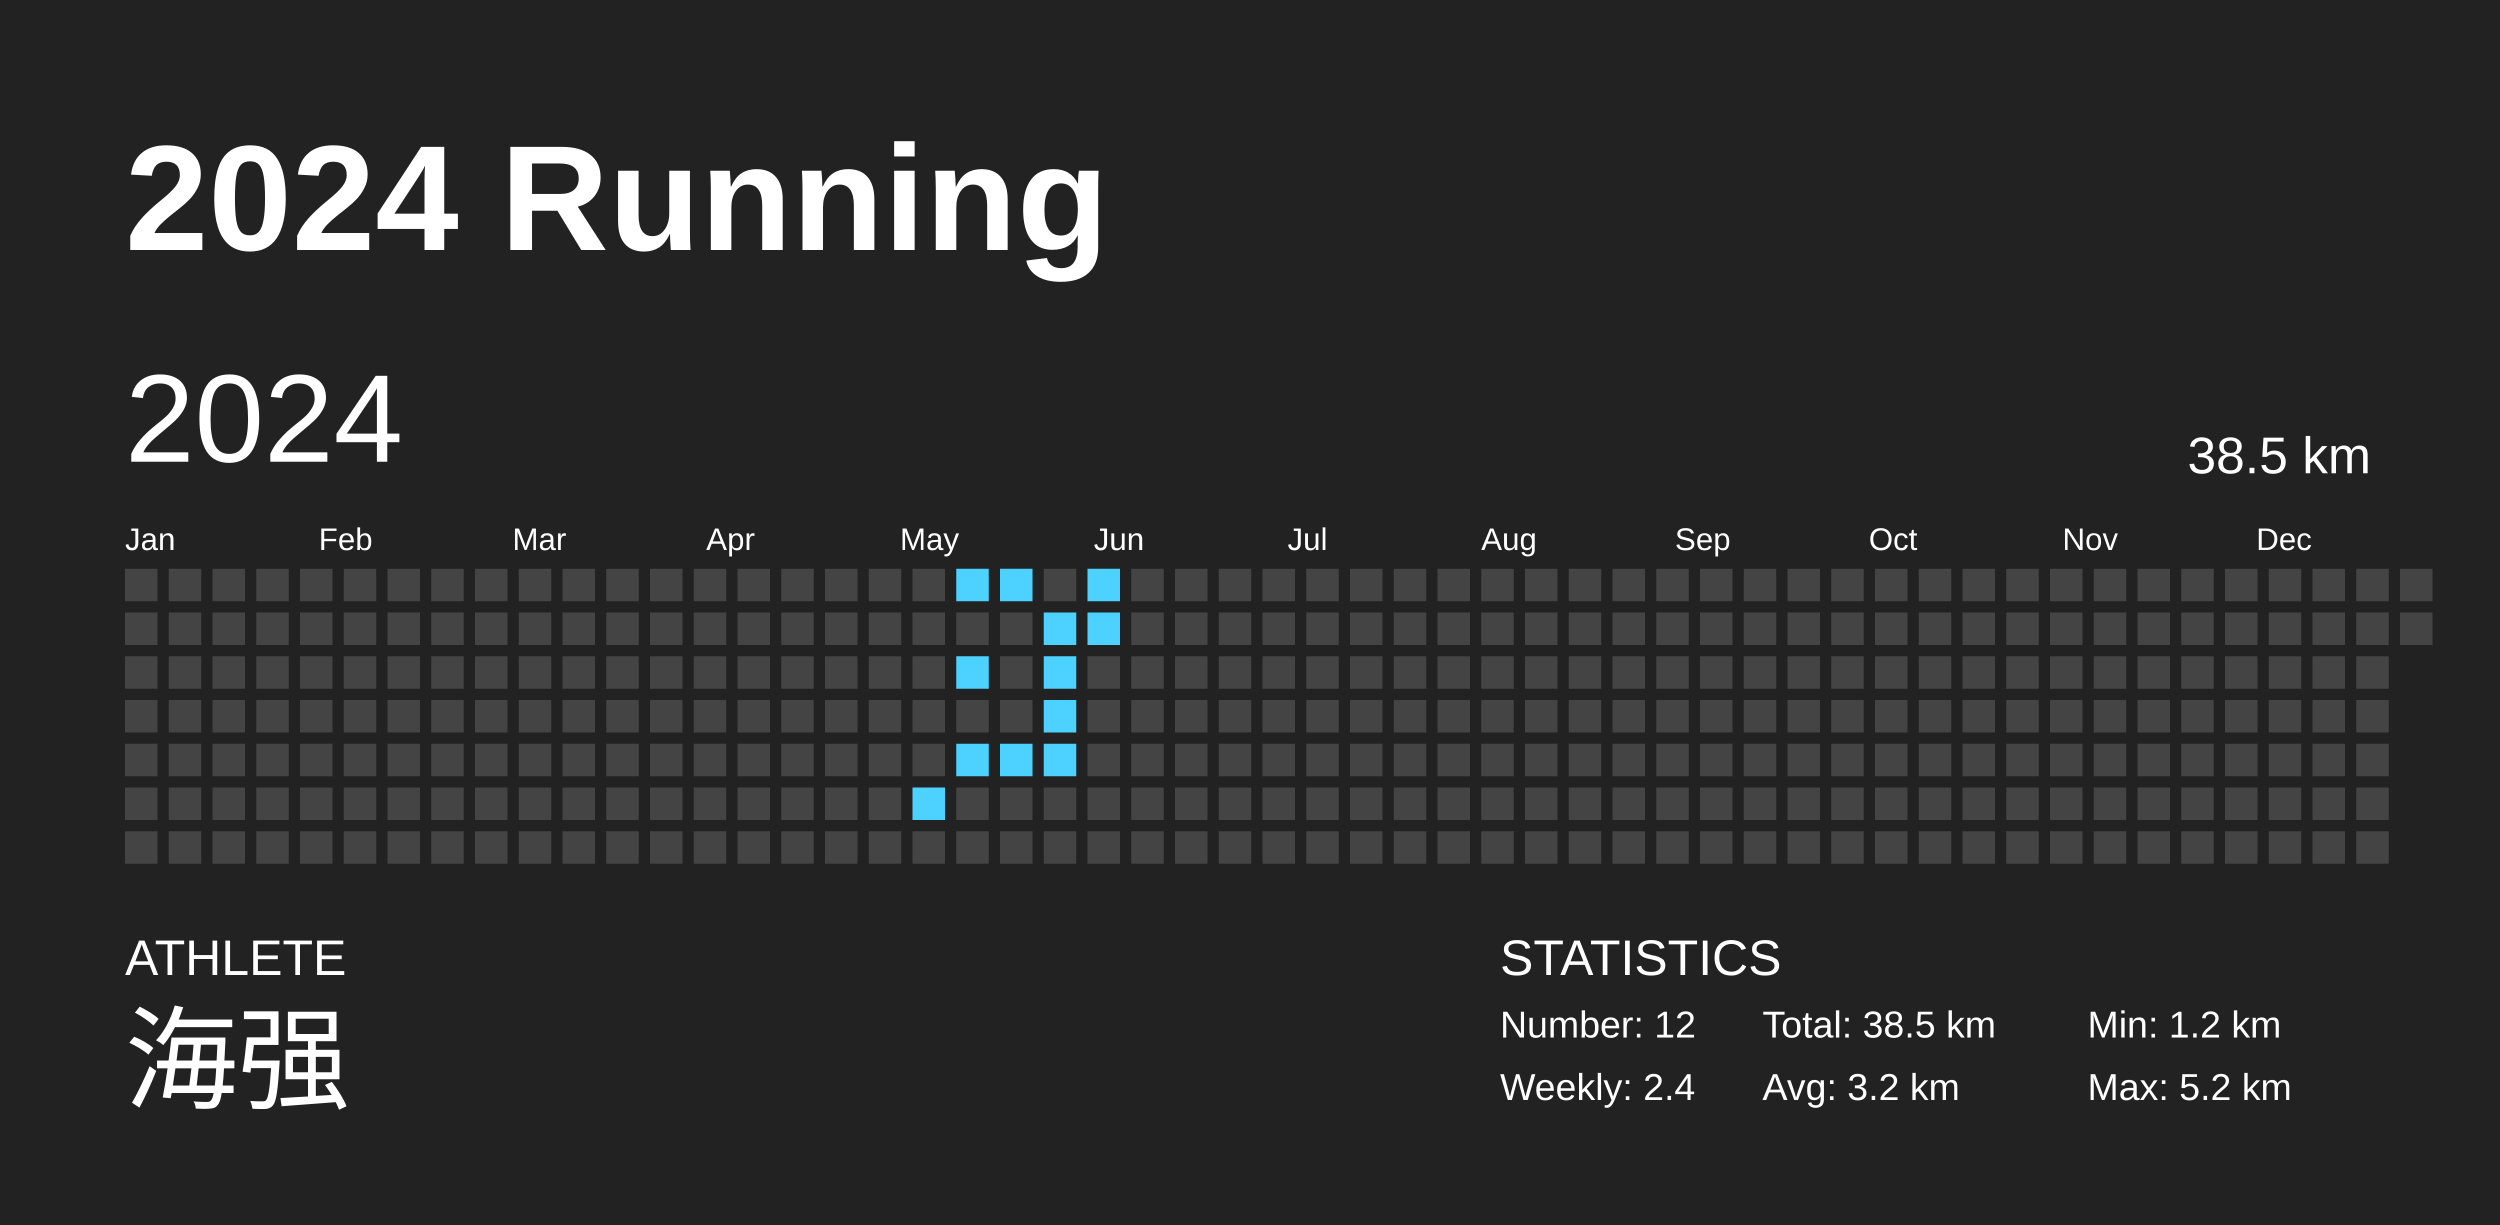
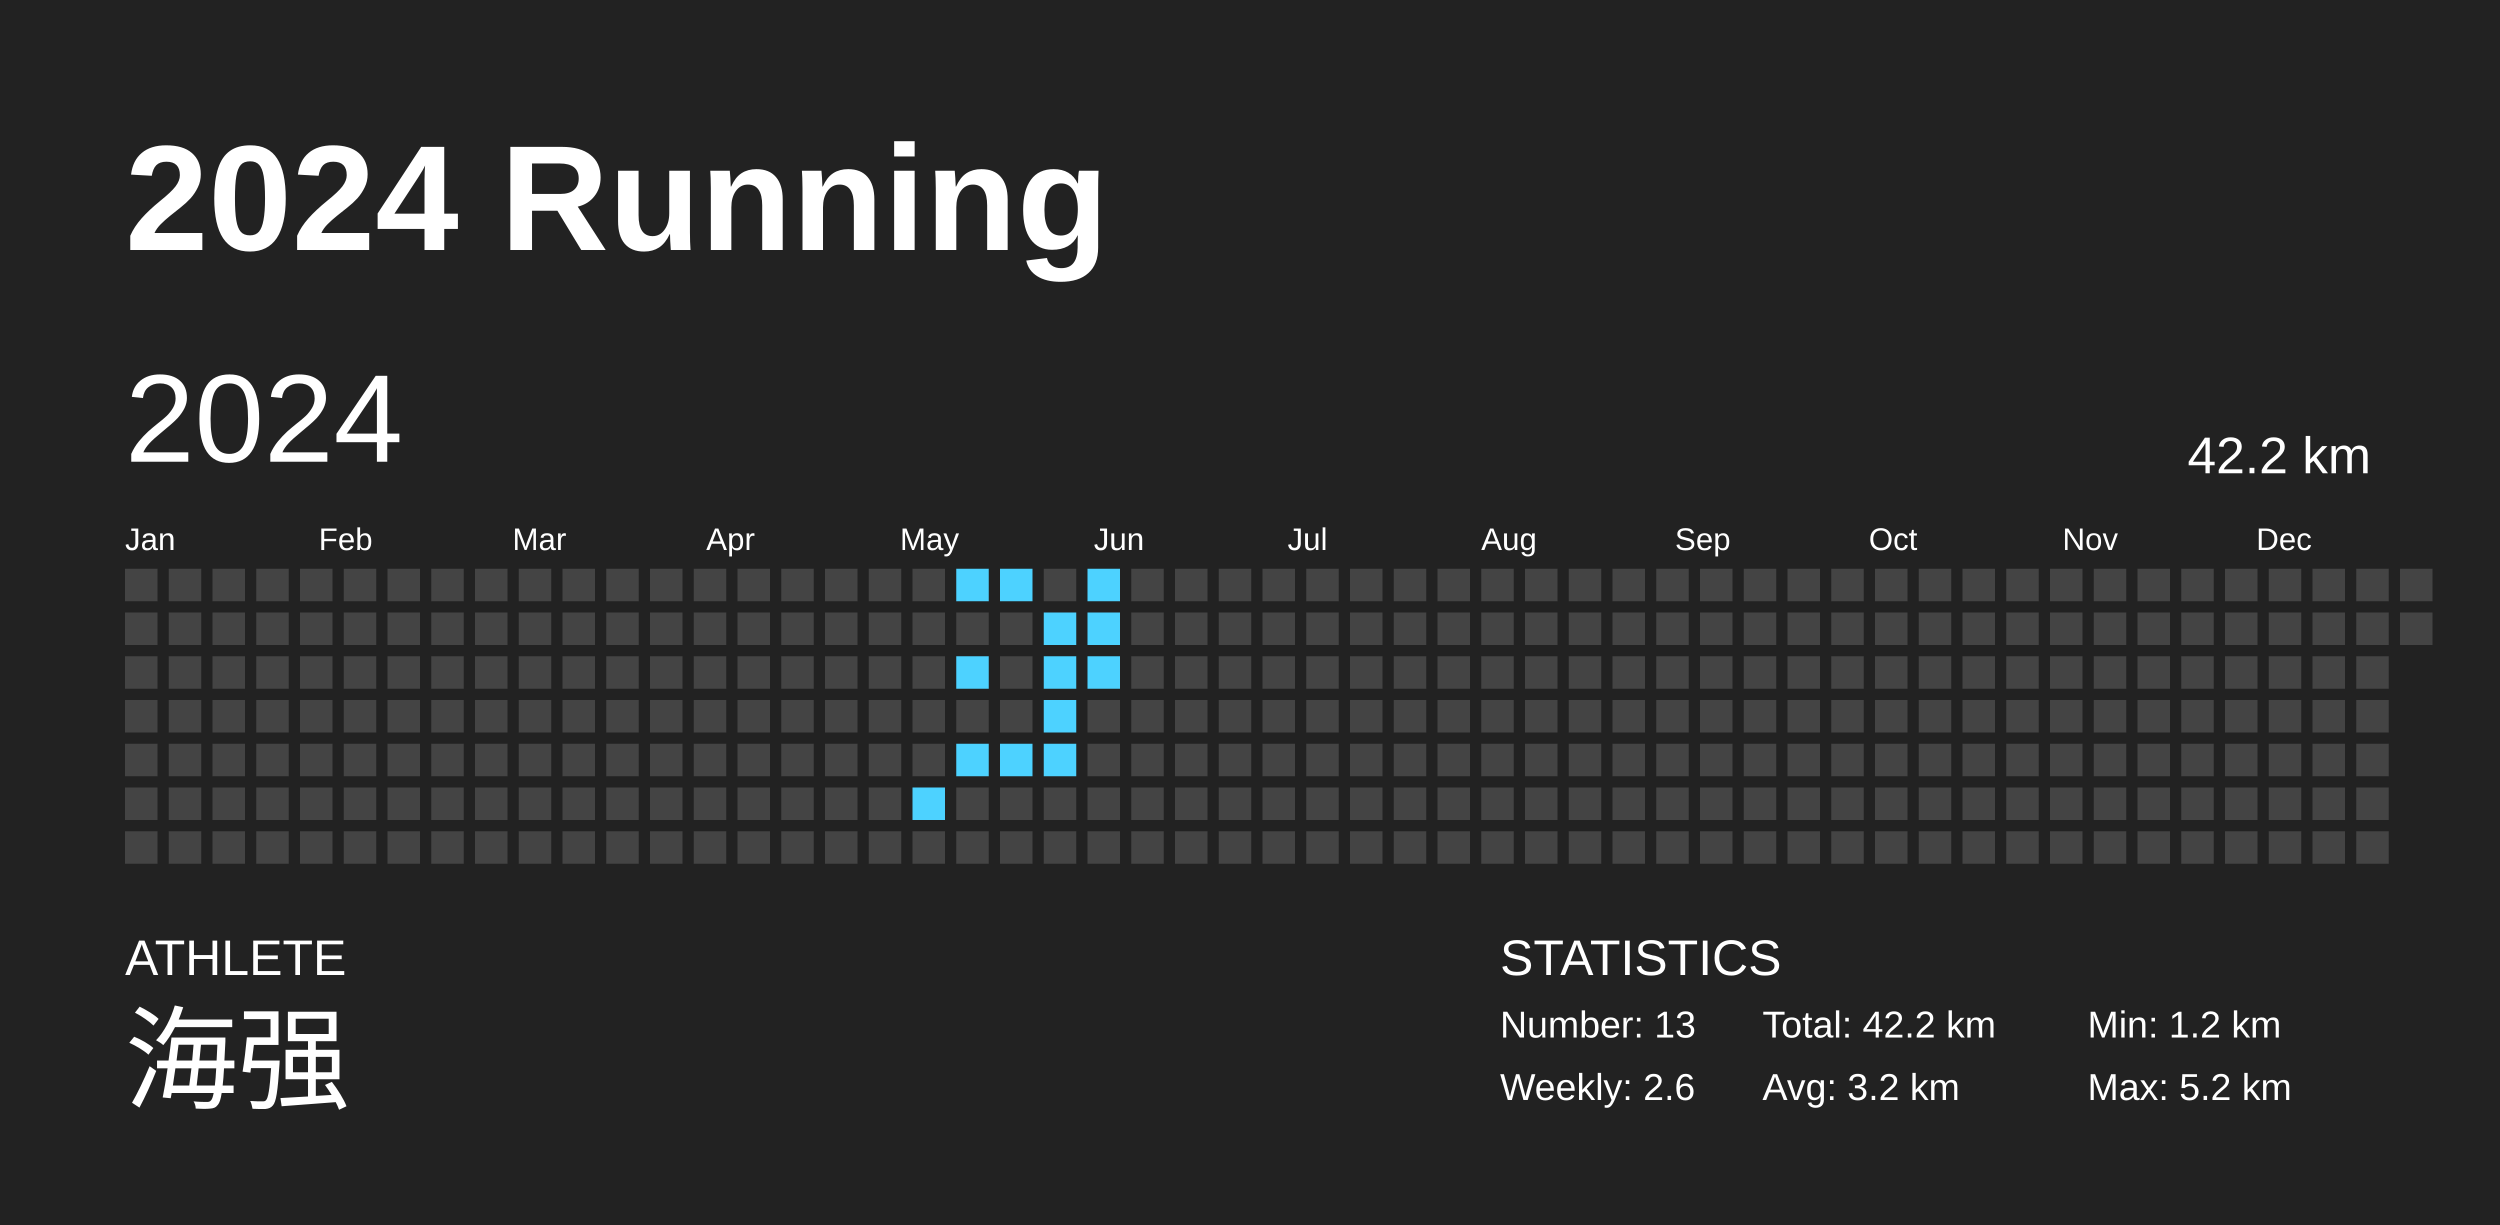
<svg xmlns="http://www.w3.org/2000/svg" baseProfile="full" height="98mm" version="1.1" viewBox="0,0,200,98" width="200mm">
  <defs />
  <rect fill="#222222" height="98" width="200" x="0" y="0" />
  <text fill="#FFFFFF" style="font-size:12px; font-family:Arial; font-weight:bold;" x="10" y="20">2024 Running</text>
  <text fill="#FFFFFF" style="font-size:4px; font-family:Arial" x="10" y="78">ATHLETE</text>
  <text fill="#FFFFFF" style="font-size:9px; font-family:Arial" x="10" y="88">海强</text>
  <text fill="#FFFFFF" style="font-size:4px; font-family:Arial" x="120" y="78">STATISTICS</text>
-   <text fill="#FFFFFF" style="font-size:3px; font-family:Arial" x="120" y="83">Number: 12</text>
-   <text fill="#FFFFFF" style="font-size:3px; font-family:Arial" x="120" y="88">Weekly: 2.4</text>
-   <text fill="#FFFFFF" style="font-size:3px; font-family:Arial" x="141" y="83">Total: 38.5 km</text>
+   <text fill="#FFFFFF" style="font-size:3px; font-family:Arial" x="120" y="83">Number: 13</text>
+   <text fill="#FFFFFF" style="font-size:3px; font-family:Arial" x="120" y="88">Weekly: 2.6</text>
+   <text fill="#FFFFFF" style="font-size:3px; font-family:Arial" x="141" y="83">Total: 42.2 km</text>
  <text fill="#FFFFFF" style="font-size:3px; font-family:Arial" x="141" y="88">Avg: 3.2 km</text>
  <text fill="#FFFFFF" style="font-size:3px; font-family:Arial" x="167" y="83">Min: 1.2 km</text>
  <text fill="#FFFFFF" style="font-size:3px; font-family:Arial" x="167" y="88">Max: 5.2 km</text>
  <text dominant-baseline="hanging" fill="#FFFFFF" style="font-size:10.0px; font-family:Arial;" x="10" y="30">2024</text>
-   <text dominant-baseline="hanging" fill="#FFFFFF" style="font-size:4.125px; font-family:Arial;" x="175" y="35">38.5 km</text>
+   <text dominant-baseline="hanging" fill="#FFFFFF" style="font-size:4.125px; font-family:Arial;" x="175" y="35">42.2 km</text>
  <text fill="#FFFFFF" style="font-size:2.5px; font-family:Arial" x="10.0" y="44">Jan</text>
  <text fill="#FFFFFF" style="font-size:2.5px; font-family:Arial" x="25.5" y="44">Feb</text>
  <text fill="#FFFFFF" style="font-size:2.5px; font-family:Arial" x="41.0" y="44">Mar</text>
  <text fill="#FFFFFF" style="font-size:2.5px; font-family:Arial" x="56.5" y="44">Apr</text>
  <text fill="#FFFFFF" style="font-size:2.5px; font-family:Arial" x="72.0" y="44">May</text>
  <text fill="#FFFFFF" style="font-size:2.5px; font-family:Arial" x="87.5" y="44">Jun</text>
  <text fill="#FFFFFF" style="font-size:2.5px; font-family:Arial" x="103.0" y="44">Jul</text>
  <text fill="#FFFFFF" style="font-size:2.5px; font-family:Arial" x="118.5" y="44">Aug</text>
  <text fill="#FFFFFF" style="font-size:2.5px; font-family:Arial" x="134.0" y="44">Sep</text>
  <text fill="#FFFFFF" style="font-size:2.5px; font-family:Arial" x="149.5" y="44">Oct</text>
  <text fill="#FFFFFF" style="font-size:2.5px; font-family:Arial" x="165.0" y="44">Nov</text>
  <text fill="#FFFFFF" style="font-size:2.5px; font-family:Arial" x="180.5" y="44">Dec</text>
  <rect fill="#444444" height="2.6" width="2.6" x="10.0" y="45.5" />
  <rect fill="#444444" height="2.6" width="2.6" x="10.0" y="49.0" />
  <rect fill="#444444" height="2.6" width="2.6" x="10.0" y="52.5" />
  <rect fill="#444444" height="2.6" width="2.6" x="10.0" y="56.0" />
  <rect fill="#444444" height="2.6" width="2.6" x="10.0" y="59.5" />
  <rect fill="#444444" height="2.6" width="2.6" x="10.0" y="63.0" />
  <rect fill="#444444" height="2.6" width="2.6" x="10.0" y="66.5" />
  <rect fill="#444444" height="2.6" width="2.6" x="13.5" y="45.5" />
  <rect fill="#444444" height="2.6" width="2.6" x="13.5" y="49.0" />
  <rect fill="#444444" height="2.6" width="2.6" x="13.5" y="52.5" />
  <rect fill="#444444" height="2.6" width="2.6" x="13.5" y="56.0" />
  <rect fill="#444444" height="2.6" width="2.6" x="13.5" y="59.5" />
  <rect fill="#444444" height="2.6" width="2.6" x="13.5" y="63.0" />
  <rect fill="#444444" height="2.6" width="2.6" x="13.5" y="66.5" />
  <rect fill="#444444" height="2.6" width="2.6" x="17.0" y="45.5" />
  <rect fill="#444444" height="2.6" width="2.6" x="17.0" y="49.0" />
  <rect fill="#444444" height="2.6" width="2.6" x="17.0" y="52.5" />
  <rect fill="#444444" height="2.6" width="2.6" x="17.0" y="56.0" />
  <rect fill="#444444" height="2.6" width="2.6" x="17.0" y="59.5" />
  <rect fill="#444444" height="2.6" width="2.6" x="17.0" y="63.0" />
  <rect fill="#444444" height="2.6" width="2.6" x="17.0" y="66.5" />
  <rect fill="#444444" height="2.6" width="2.6" x="20.5" y="45.5" />
  <rect fill="#444444" height="2.6" width="2.6" x="20.5" y="49.0" />
  <rect fill="#444444" height="2.6" width="2.6" x="20.5" y="52.5" />
  <rect fill="#444444" height="2.6" width="2.6" x="20.5" y="56.0" />
  <rect fill="#444444" height="2.6" width="2.6" x="20.5" y="59.5" />
  <rect fill="#444444" height="2.6" width="2.6" x="20.5" y="63.0" />
  <rect fill="#444444" height="2.6" width="2.6" x="20.5" y="66.5" />
  <rect fill="#444444" height="2.6" width="2.6" x="24.0" y="45.5" />
  <rect fill="#444444" height="2.6" width="2.6" x="24.0" y="49.0" />
  <rect fill="#444444" height="2.6" width="2.6" x="24.0" y="52.5" />
  <rect fill="#444444" height="2.6" width="2.6" x="24.0" y="56.0" />
  <rect fill="#444444" height="2.6" width="2.6" x="24.0" y="59.5" />
  <rect fill="#444444" height="2.6" width="2.6" x="24.0" y="63.0" />
  <rect fill="#444444" height="2.6" width="2.6" x="24.0" y="66.5" />
  <rect fill="#444444" height="2.6" width="2.6" x="27.5" y="45.5" />
  <rect fill="#444444" height="2.6" width="2.6" x="27.5" y="49.0" />
  <rect fill="#444444" height="2.6" width="2.6" x="27.5" y="52.5" />
  <rect fill="#444444" height="2.6" width="2.6" x="27.5" y="56.0" />
  <rect fill="#444444" height="2.6" width="2.6" x="27.5" y="59.5" />
  <rect fill="#444444" height="2.6" width="2.6" x="27.5" y="63.0" />
  <rect fill="#444444" height="2.6" width="2.6" x="27.5" y="66.5" />
  <rect fill="#444444" height="2.6" width="2.6" x="31.0" y="45.5" />
  <rect fill="#444444" height="2.6" width="2.6" x="31.0" y="49.0" />
  <rect fill="#444444" height="2.6" width="2.6" x="31.0" y="52.5" />
  <rect fill="#444444" height="2.6" width="2.6" x="31.0" y="56.0" />
  <rect fill="#444444" height="2.6" width="2.6" x="31.0" y="59.5" />
  <rect fill="#444444" height="2.6" width="2.6" x="31.0" y="63.0" />
  <rect fill="#444444" height="2.6" width="2.6" x="31.0" y="66.5" />
  <rect fill="#444444" height="2.6" width="2.6" x="34.5" y="45.5" />
  <rect fill="#444444" height="2.6" width="2.6" x="34.5" y="49.0" />
  <rect fill="#444444" height="2.6" width="2.6" x="34.5" y="52.5" />
  <rect fill="#444444" height="2.6" width="2.6" x="34.5" y="56.0" />
  <rect fill="#444444" height="2.6" width="2.6" x="34.5" y="59.5" />
  <rect fill="#444444" height="2.6" width="2.6" x="34.5" y="63.0" />
  <rect fill="#444444" height="2.6" width="2.6" x="34.5" y="66.5" />
  <rect fill="#444444" height="2.6" width="2.6" x="38.0" y="45.5" />
  <rect fill="#444444" height="2.6" width="2.6" x="38.0" y="49.0" />
  <rect fill="#444444" height="2.6" width="2.6" x="38.0" y="52.5" />
  <rect fill="#444444" height="2.6" width="2.6" x="38.0" y="56.0" />
  <rect fill="#444444" height="2.6" width="2.6" x="38.0" y="59.5" />
  <rect fill="#444444" height="2.6" width="2.6" x="38.0" y="63.0" />
  <rect fill="#444444" height="2.6" width="2.6" x="38.0" y="66.5" />
  <rect fill="#444444" height="2.6" width="2.6" x="41.5" y="45.5" />
  <rect fill="#444444" height="2.6" width="2.6" x="41.5" y="49.0" />
  <rect fill="#444444" height="2.6" width="2.6" x="41.5" y="52.5" />
  <rect fill="#444444" height="2.6" width="2.6" x="41.5" y="56.0" />
  <rect fill="#444444" height="2.6" width="2.6" x="41.5" y="59.5" />
  <rect fill="#444444" height="2.6" width="2.6" x="41.5" y="63.0" />
  <rect fill="#444444" height="2.6" width="2.6" x="41.5" y="66.5" />
  <rect fill="#444444" height="2.6" width="2.6" x="45.0" y="45.5" />
  <rect fill="#444444" height="2.6" width="2.6" x="45.0" y="49.0" />
  <rect fill="#444444" height="2.6" width="2.6" x="45.0" y="52.5" />
  <rect fill="#444444" height="2.6" width="2.6" x="45.0" y="56.0" />
  <rect fill="#444444" height="2.6" width="2.6" x="45.0" y="59.5" />
  <rect fill="#444444" height="2.6" width="2.6" x="45.0" y="63.0" />
  <rect fill="#444444" height="2.6" width="2.6" x="45.0" y="66.5" />
  <rect fill="#444444" height="2.6" width="2.6" x="48.5" y="45.5" />
  <rect fill="#444444" height="2.6" width="2.6" x="48.5" y="49.0" />
  <rect fill="#444444" height="2.6" width="2.6" x="48.5" y="52.5" />
  <rect fill="#444444" height="2.6" width="2.6" x="48.5" y="56.0" />
  <rect fill="#444444" height="2.6" width="2.6" x="48.5" y="59.5" />
  <rect fill="#444444" height="2.6" width="2.6" x="48.5" y="63.0" />
  <rect fill="#444444" height="2.6" width="2.6" x="48.5" y="66.5" />
  <rect fill="#444444" height="2.6" width="2.6" x="52.0" y="45.5" />
  <rect fill="#444444" height="2.6" width="2.6" x="52.0" y="49.0" />
  <rect fill="#444444" height="2.6" width="2.6" x="52.0" y="52.5" />
  <rect fill="#444444" height="2.6" width="2.6" x="52.0" y="56.0" />
  <rect fill="#444444" height="2.6" width="2.6" x="52.0" y="59.5" />
  <rect fill="#444444" height="2.6" width="2.6" x="52.0" y="63.0" />
  <rect fill="#444444" height="2.6" width="2.6" x="52.0" y="66.5" />
  <rect fill="#444444" height="2.6" width="2.6" x="55.5" y="45.5" />
  <rect fill="#444444" height="2.6" width="2.6" x="55.5" y="49.0" />
  <rect fill="#444444" height="2.6" width="2.6" x="55.5" y="52.5" />
  <rect fill="#444444" height="2.6" width="2.6" x="55.5" y="56.0" />
  <rect fill="#444444" height="2.6" width="2.6" x="55.5" y="59.5" />
  <rect fill="#444444" height="2.6" width="2.6" x="55.5" y="63.0" />
  <rect fill="#444444" height="2.6" width="2.6" x="55.5" y="66.5" />
  <rect fill="#444444" height="2.6" width="2.6" x="59.0" y="45.5" />
  <rect fill="#444444" height="2.6" width="2.6" x="59.0" y="49.0" />
  <rect fill="#444444" height="2.6" width="2.6" x="59.0" y="52.5" />
  <rect fill="#444444" height="2.6" width="2.6" x="59.0" y="56.0" />
  <rect fill="#444444" height="2.6" width="2.6" x="59.0" y="59.5" />
  <rect fill="#444444" height="2.6" width="2.6" x="59.0" y="63.0" />
  <rect fill="#444444" height="2.6" width="2.6" x="59.0" y="66.5" />
  <rect fill="#444444" height="2.6" width="2.6" x="62.5" y="45.5" />
  <rect fill="#444444" height="2.6" width="2.6" x="62.5" y="49.0" />
  <rect fill="#444444" height="2.6" width="2.6" x="62.5" y="52.5" />
  <rect fill="#444444" height="2.6" width="2.6" x="62.5" y="56.0" />
  <rect fill="#444444" height="2.6" width="2.6" x="62.5" y="59.5" />
  <rect fill="#444444" height="2.6" width="2.6" x="62.5" y="63.0" />
  <rect fill="#444444" height="2.6" width="2.6" x="62.5" y="66.5" />
  <rect fill="#444444" height="2.6" width="2.6" x="66.0" y="45.5" />
  <rect fill="#444444" height="2.6" width="2.6" x="66.0" y="49.0" />
  <rect fill="#444444" height="2.6" width="2.6" x="66.0" y="52.5" />
  <rect fill="#444444" height="2.6" width="2.6" x="66.0" y="56.0" />
  <rect fill="#444444" height="2.6" width="2.6" x="66.0" y="59.5" />
  <rect fill="#444444" height="2.6" width="2.6" x="66.0" y="63.0" />
  <rect fill="#444444" height="2.6" width="2.6" x="66.0" y="66.5" />
  <rect fill="#444444" height="2.6" width="2.6" x="69.5" y="45.5" />
  <rect fill="#444444" height="2.6" width="2.6" x="69.5" y="49.0" />
  <rect fill="#444444" height="2.6" width="2.6" x="69.5" y="52.5" />
  <rect fill="#444444" height="2.6" width="2.6" x="69.5" y="56.0" />
  <rect fill="#444444" height="2.6" width="2.6" x="69.5" y="59.5" />
  <rect fill="#444444" height="2.6" width="2.6" x="69.5" y="63.0" />
  <rect fill="#444444" height="2.6" width="2.6" x="69.5" y="66.5" />
  <rect fill="#444444" height="2.6" width="2.6" x="73.0" y="45.5" />
  <rect fill="#444444" height="2.6" width="2.6" x="73.0" y="49.0" />
  <rect fill="#444444" height="2.6" width="2.6" x="73.0" y="52.5" />
  <rect fill="#444444" height="2.6" width="2.6" x="73.0" y="56.0" />
  <rect fill="#444444" height="2.6" width="2.6" x="73.0" y="59.5" />
  <rect fill="#4dd2ff" height="2.6" width="2.6" x="73.0" y="63.0" />
  <rect fill="#444444" height="2.6" width="2.6" x="73.0" y="66.5" />
  <rect fill="#4dd2ff" height="2.6" width="2.6" x="76.5" y="45.5" />
  <rect fill="#444444" height="2.6" width="2.6" x="76.5" y="49.0" />
  <rect fill="#4dd2ff" height="2.6" width="2.6" x="76.5" y="52.5" />
  <rect fill="#444444" height="2.6" width="2.6" x="76.5" y="56.0" />
  <rect fill="#4dd2ff" height="2.6" width="2.6" x="76.5" y="59.5" />
  <rect fill="#444444" height="2.6" width="2.6" x="76.5" y="63.0" />
  <rect fill="#444444" height="2.6" width="2.6" x="76.5" y="66.5" />
  <rect fill="#4dd2ff" height="2.6" width="2.6" x="80.0" y="45.5" />
  <rect fill="#444444" height="2.6" width="2.6" x="80.0" y="49.0" />
  <rect fill="#444444" height="2.6" width="2.6" x="80.0" y="52.5" />
  <rect fill="#444444" height="2.6" width="2.6" x="80.0" y="56.0" />
  <rect fill="#4dd2ff" height="2.6" width="2.6" x="80.0" y="59.5" />
  <rect fill="#444444" height="2.6" width="2.6" x="80.0" y="63.0" />
  <rect fill="#444444" height="2.6" width="2.6" x="80.0" y="66.5" />
  <rect fill="#444444" height="2.6" width="2.6" x="83.5" y="45.5" />
  <rect fill="#4dd2ff" height="2.6" width="2.6" x="83.5" y="49.0" />
  <rect fill="#4dd2ff" height="2.6" width="2.6" x="83.5" y="52.5" />
  <rect fill="#4dd2ff" height="2.6" width="2.6" x="83.5" y="56.0" />
  <rect fill="#4dd2ff" height="2.6" width="2.6" x="83.5" y="59.5" />
  <rect fill="#444444" height="2.6" width="2.6" x="83.5" y="63.0" />
  <rect fill="#444444" height="2.6" width="2.6" x="83.5" y="66.5" />
  <rect fill="#4dd2ff" height="2.6" width="2.6" x="87.0" y="45.5" />
  <rect fill="#4dd2ff" height="2.6" width="2.6" x="87.0" y="49.0" />
-   <rect fill="#444444" height="2.6" width="2.6" x="87.0" y="52.5" />
+   <rect fill="#4dd2ff" height="2.6" width="2.6" x="87.0" y="52.5" />
  <rect fill="#444444" height="2.6" width="2.6" x="87.0" y="56.0" />
  <rect fill="#444444" height="2.6" width="2.6" x="87.0" y="59.5" />
  <rect fill="#444444" height="2.6" width="2.6" x="87.0" y="63.0" />
  <rect fill="#444444" height="2.6" width="2.6" x="87.0" y="66.5" />
  <rect fill="#444444" height="2.6" width="2.6" x="90.5" y="45.5" />
  <rect fill="#444444" height="2.6" width="2.6" x="90.5" y="49.0" />
  <rect fill="#444444" height="2.6" width="2.6" x="90.5" y="52.5" />
  <rect fill="#444444" height="2.6" width="2.6" x="90.5" y="56.0" />
  <rect fill="#444444" height="2.6" width="2.6" x="90.5" y="59.5" />
  <rect fill="#444444" height="2.6" width="2.6" x="90.5" y="63.0" />
  <rect fill="#444444" height="2.6" width="2.6" x="90.5" y="66.5" />
  <rect fill="#444444" height="2.6" width="2.6" x="94.0" y="45.5" />
  <rect fill="#444444" height="2.6" width="2.6" x="94.0" y="49.0" />
  <rect fill="#444444" height="2.6" width="2.6" x="94.0" y="52.5" />
  <rect fill="#444444" height="2.6" width="2.6" x="94.0" y="56.0" />
  <rect fill="#444444" height="2.6" width="2.6" x="94.0" y="59.5" />
  <rect fill="#444444" height="2.6" width="2.6" x="94.0" y="63.0" />
  <rect fill="#444444" height="2.6" width="2.6" x="94.0" y="66.5" />
  <rect fill="#444444" height="2.6" width="2.6" x="97.5" y="45.5" />
  <rect fill="#444444" height="2.6" width="2.6" x="97.5" y="49.0" />
  <rect fill="#444444" height="2.6" width="2.6" x="97.5" y="52.5" />
  <rect fill="#444444" height="2.6" width="2.6" x="97.5" y="56.0" />
  <rect fill="#444444" height="2.6" width="2.6" x="97.5" y="59.5" />
  <rect fill="#444444" height="2.6" width="2.6" x="97.5" y="63.0" />
  <rect fill="#444444" height="2.6" width="2.6" x="97.5" y="66.5" />
  <rect fill="#444444" height="2.6" width="2.6" x="101.0" y="45.5" />
  <rect fill="#444444" height="2.6" width="2.6" x="101.0" y="49.0" />
  <rect fill="#444444" height="2.6" width="2.6" x="101.0" y="52.5" />
  <rect fill="#444444" height="2.6" width="2.6" x="101.0" y="56.0" />
  <rect fill="#444444" height="2.6" width="2.6" x="101.0" y="59.5" />
  <rect fill="#444444" height="2.6" width="2.6" x="101.0" y="63.0" />
  <rect fill="#444444" height="2.6" width="2.6" x="101.0" y="66.5" />
  <rect fill="#444444" height="2.6" width="2.6" x="104.5" y="45.5" />
  <rect fill="#444444" height="2.6" width="2.6" x="104.5" y="49.0" />
  <rect fill="#444444" height="2.6" width="2.6" x="104.5" y="52.5" />
  <rect fill="#444444" height="2.6" width="2.6" x="104.5" y="56.0" />
  <rect fill="#444444" height="2.6" width="2.6" x="104.5" y="59.5" />
  <rect fill="#444444" height="2.6" width="2.6" x="104.5" y="63.0" />
  <rect fill="#444444" height="2.6" width="2.6" x="104.5" y="66.5" />
  <rect fill="#444444" height="2.6" width="2.6" x="108.0" y="45.5" />
  <rect fill="#444444" height="2.6" width="2.6" x="108.0" y="49.0" />
  <rect fill="#444444" height="2.6" width="2.6" x="108.0" y="52.5" />
  <rect fill="#444444" height="2.6" width="2.6" x="108.0" y="56.0" />
  <rect fill="#444444" height="2.6" width="2.6" x="108.0" y="59.5" />
  <rect fill="#444444" height="2.6" width="2.6" x="108.0" y="63.0" />
  <rect fill="#444444" height="2.6" width="2.6" x="108.0" y="66.5" />
  <rect fill="#444444" height="2.6" width="2.6" x="111.5" y="45.5" />
  <rect fill="#444444" height="2.6" width="2.6" x="111.5" y="49.0" />
  <rect fill="#444444" height="2.6" width="2.6" x="111.5" y="52.5" />
  <rect fill="#444444" height="2.6" width="2.6" x="111.5" y="56.0" />
  <rect fill="#444444" height="2.6" width="2.6" x="111.5" y="59.5" />
  <rect fill="#444444" height="2.6" width="2.6" x="111.5" y="63.0" />
  <rect fill="#444444" height="2.6" width="2.6" x="111.5" y="66.5" />
  <rect fill="#444444" height="2.6" width="2.6" x="115.0" y="45.5" />
  <rect fill="#444444" height="2.6" width="2.6" x="115.0" y="49.0" />
  <rect fill="#444444" height="2.6" width="2.6" x="115.0" y="52.5" />
  <rect fill="#444444" height="2.6" width="2.6" x="115.0" y="56.0" />
  <rect fill="#444444" height="2.6" width="2.6" x="115.0" y="59.5" />
  <rect fill="#444444" height="2.6" width="2.6" x="115.0" y="63.0" />
  <rect fill="#444444" height="2.6" width="2.6" x="115.0" y="66.5" />
  <rect fill="#444444" height="2.6" width="2.6" x="118.5" y="45.5" />
  <rect fill="#444444" height="2.6" width="2.6" x="118.5" y="49.0" />
  <rect fill="#444444" height="2.6" width="2.6" x="118.5" y="52.5" />
  <rect fill="#444444" height="2.6" width="2.6" x="118.5" y="56.0" />
  <rect fill="#444444" height="2.6" width="2.6" x="118.5" y="59.5" />
  <rect fill="#444444" height="2.6" width="2.6" x="118.5" y="63.0" />
  <rect fill="#444444" height="2.6" width="2.6" x="118.5" y="66.5" />
  <rect fill="#444444" height="2.6" width="2.6" x="122.0" y="45.5" />
  <rect fill="#444444" height="2.6" width="2.6" x="122.0" y="49.0" />
  <rect fill="#444444" height="2.6" width="2.6" x="122.0" y="52.5" />
  <rect fill="#444444" height="2.6" width="2.6" x="122.0" y="56.0" />
  <rect fill="#444444" height="2.6" width="2.6" x="122.0" y="59.5" />
  <rect fill="#444444" height="2.6" width="2.6" x="122.0" y="63.0" />
  <rect fill="#444444" height="2.6" width="2.6" x="122.0" y="66.5" />
  <rect fill="#444444" height="2.6" width="2.6" x="125.5" y="45.5" />
  <rect fill="#444444" height="2.6" width="2.6" x="125.5" y="49.0" />
  <rect fill="#444444" height="2.6" width="2.6" x="125.5" y="52.5" />
  <rect fill="#444444" height="2.6" width="2.6" x="125.5" y="56.0" />
  <rect fill="#444444" height="2.6" width="2.6" x="125.5" y="59.5" />
  <rect fill="#444444" height="2.6" width="2.6" x="125.5" y="63.0" />
  <rect fill="#444444" height="2.6" width="2.6" x="125.5" y="66.5" />
  <rect fill="#444444" height="2.6" width="2.6" x="129.0" y="45.5" />
  <rect fill="#444444" height="2.6" width="2.6" x="129.0" y="49.0" />
  <rect fill="#444444" height="2.6" width="2.6" x="129.0" y="52.5" />
  <rect fill="#444444" height="2.6" width="2.6" x="129.0" y="56.0" />
  <rect fill="#444444" height="2.6" width="2.6" x="129.0" y="59.5" />
  <rect fill="#444444" height="2.6" width="2.6" x="129.0" y="63.0" />
  <rect fill="#444444" height="2.6" width="2.6" x="129.0" y="66.5" />
  <rect fill="#444444" height="2.6" width="2.6" x="132.5" y="45.5" />
  <rect fill="#444444" height="2.6" width="2.6" x="132.5" y="49.0" />
  <rect fill="#444444" height="2.6" width="2.6" x="132.5" y="52.5" />
  <rect fill="#444444" height="2.6" width="2.6" x="132.5" y="56.0" />
  <rect fill="#444444" height="2.6" width="2.6" x="132.5" y="59.5" />
  <rect fill="#444444" height="2.6" width="2.6" x="132.5" y="63.0" />
  <rect fill="#444444" height="2.6" width="2.6" x="132.5" y="66.5" />
  <rect fill="#444444" height="2.6" width="2.6" x="136.0" y="45.5" />
  <rect fill="#444444" height="2.6" width="2.6" x="136.0" y="49.0" />
  <rect fill="#444444" height="2.6" width="2.6" x="136.0" y="52.5" />
  <rect fill="#444444" height="2.6" width="2.6" x="136.0" y="56.0" />
  <rect fill="#444444" height="2.6" width="2.6" x="136.0" y="59.5" />
  <rect fill="#444444" height="2.6" width="2.6" x="136.0" y="63.0" />
  <rect fill="#444444" height="2.6" width="2.6" x="136.0" y="66.5" />
  <rect fill="#444444" height="2.6" width="2.6" x="139.5" y="45.5" />
  <rect fill="#444444" height="2.6" width="2.6" x="139.5" y="49.0" />
  <rect fill="#444444" height="2.6" width="2.6" x="139.5" y="52.5" />
  <rect fill="#444444" height="2.6" width="2.6" x="139.5" y="56.0" />
  <rect fill="#444444" height="2.6" width="2.6" x="139.5" y="59.5" />
  <rect fill="#444444" height="2.6" width="2.6" x="139.5" y="63.0" />
  <rect fill="#444444" height="2.6" width="2.6" x="139.5" y="66.5" />
  <rect fill="#444444" height="2.6" width="2.6" x="143.0" y="45.5" />
  <rect fill="#444444" height="2.6" width="2.6" x="143.0" y="49.0" />
  <rect fill="#444444" height="2.6" width="2.6" x="143.0" y="52.5" />
  <rect fill="#444444" height="2.6" width="2.6" x="143.0" y="56.0" />
  <rect fill="#444444" height="2.6" width="2.6" x="143.0" y="59.5" />
  <rect fill="#444444" height="2.6" width="2.6" x="143.0" y="63.0" />
  <rect fill="#444444" height="2.6" width="2.6" x="143.0" y="66.5" />
  <rect fill="#444444" height="2.6" width="2.6" x="146.5" y="45.5" />
  <rect fill="#444444" height="2.6" width="2.6" x="146.5" y="49.0" />
  <rect fill="#444444" height="2.6" width="2.6" x="146.5" y="52.5" />
  <rect fill="#444444" height="2.6" width="2.6" x="146.5" y="56.0" />
  <rect fill="#444444" height="2.6" width="2.6" x="146.5" y="59.5" />
  <rect fill="#444444" height="2.6" width="2.6" x="146.5" y="63.0" />
  <rect fill="#444444" height="2.6" width="2.6" x="146.5" y="66.5" />
  <rect fill="#444444" height="2.6" width="2.6" x="150.0" y="45.5" />
  <rect fill="#444444" height="2.6" width="2.6" x="150.0" y="49.0" />
  <rect fill="#444444" height="2.6" width="2.6" x="150.0" y="52.5" />
  <rect fill="#444444" height="2.6" width="2.6" x="150.0" y="56.0" />
  <rect fill="#444444" height="2.6" width="2.6" x="150.0" y="59.5" />
  <rect fill="#444444" height="2.6" width="2.6" x="150.0" y="63.0" />
  <rect fill="#444444" height="2.6" width="2.6" x="150.0" y="66.5" />
  <rect fill="#444444" height="2.6" width="2.6" x="153.5" y="45.5" />
  <rect fill="#444444" height="2.6" width="2.6" x="153.5" y="49.0" />
  <rect fill="#444444" height="2.6" width="2.6" x="153.5" y="52.5" />
  <rect fill="#444444" height="2.6" width="2.6" x="153.5" y="56.0" />
  <rect fill="#444444" height="2.6" width="2.6" x="153.5" y="59.5" />
  <rect fill="#444444" height="2.6" width="2.6" x="153.5" y="63.0" />
  <rect fill="#444444" height="2.6" width="2.6" x="153.5" y="66.5" />
  <rect fill="#444444" height="2.6" width="2.6" x="157.0" y="45.5" />
  <rect fill="#444444" height="2.6" width="2.6" x="157.0" y="49.0" />
  <rect fill="#444444" height="2.6" width="2.6" x="157.0" y="52.5" />
  <rect fill="#444444" height="2.6" width="2.6" x="157.0" y="56.0" />
  <rect fill="#444444" height="2.6" width="2.6" x="157.0" y="59.5" />
  <rect fill="#444444" height="2.6" width="2.6" x="157.0" y="63.0" />
  <rect fill="#444444" height="2.6" width="2.6" x="157.0" y="66.5" />
  <rect fill="#444444" height="2.6" width="2.6" x="160.5" y="45.5" />
  <rect fill="#444444" height="2.6" width="2.6" x="160.5" y="49.0" />
  <rect fill="#444444" height="2.6" width="2.6" x="160.5" y="52.5" />
  <rect fill="#444444" height="2.6" width="2.6" x="160.5" y="56.0" />
  <rect fill="#444444" height="2.6" width="2.6" x="160.5" y="59.5" />
  <rect fill="#444444" height="2.6" width="2.6" x="160.5" y="63.0" />
  <rect fill="#444444" height="2.6" width="2.6" x="160.5" y="66.5" />
  <rect fill="#444444" height="2.6" width="2.6" x="164.0" y="45.5" />
  <rect fill="#444444" height="2.6" width="2.6" x="164.0" y="49.0" />
  <rect fill="#444444" height="2.6" width="2.6" x="164.0" y="52.5" />
  <rect fill="#444444" height="2.6" width="2.6" x="164.0" y="56.0" />
  <rect fill="#444444" height="2.6" width="2.6" x="164.0" y="59.5" />
  <rect fill="#444444" height="2.6" width="2.6" x="164.0" y="63.0" />
  <rect fill="#444444" height="2.6" width="2.6" x="164.0" y="66.5" />
  <rect fill="#444444" height="2.6" width="2.6" x="167.5" y="45.5" />
  <rect fill="#444444" height="2.6" width="2.6" x="167.5" y="49.0" />
  <rect fill="#444444" height="2.6" width="2.6" x="167.5" y="52.5" />
  <rect fill="#444444" height="2.6" width="2.6" x="167.5" y="56.0" />
  <rect fill="#444444" height="2.6" width="2.6" x="167.5" y="59.5" />
  <rect fill="#444444" height="2.6" width="2.6" x="167.5" y="63.0" />
  <rect fill="#444444" height="2.6" width="2.6" x="167.5" y="66.5" />
  <rect fill="#444444" height="2.6" width="2.6" x="171.0" y="45.5" />
  <rect fill="#444444" height="2.6" width="2.6" x="171.0" y="49.0" />
  <rect fill="#444444" height="2.6" width="2.6" x="171.0" y="52.5" />
  <rect fill="#444444" height="2.6" width="2.6" x="171.0" y="56.0" />
  <rect fill="#444444" height="2.6" width="2.6" x="171.0" y="59.5" />
  <rect fill="#444444" height="2.6" width="2.6" x="171.0" y="63.0" />
  <rect fill="#444444" height="2.6" width="2.6" x="171.0" y="66.5" />
  <rect fill="#444444" height="2.6" width="2.6" x="174.5" y="45.5" />
  <rect fill="#444444" height="2.6" width="2.6" x="174.5" y="49.0" />
  <rect fill="#444444" height="2.6" width="2.6" x="174.5" y="52.5" />
  <rect fill="#444444" height="2.6" width="2.6" x="174.5" y="56.0" />
  <rect fill="#444444" height="2.6" width="2.6" x="174.5" y="59.5" />
  <rect fill="#444444" height="2.6" width="2.6" x="174.5" y="63.0" />
  <rect fill="#444444" height="2.6" width="2.6" x="174.5" y="66.5" />
  <rect fill="#444444" height="2.6" width="2.6" x="178.0" y="45.5" />
  <rect fill="#444444" height="2.6" width="2.6" x="178.0" y="49.0" />
  <rect fill="#444444" height="2.6" width="2.6" x="178.0" y="52.5" />
  <rect fill="#444444" height="2.6" width="2.6" x="178.0" y="56.0" />
  <rect fill="#444444" height="2.6" width="2.6" x="178.0" y="59.5" />
  <rect fill="#444444" height="2.6" width="2.6" x="178.0" y="63.0" />
  <rect fill="#444444" height="2.6" width="2.6" x="178.0" y="66.5" />
  <rect fill="#444444" height="2.6" width="2.6" x="181.5" y="45.5" />
  <rect fill="#444444" height="2.6" width="2.6" x="181.5" y="49.0" />
  <rect fill="#444444" height="2.6" width="2.6" x="181.5" y="52.5" />
  <rect fill="#444444" height="2.6" width="2.6" x="181.5" y="56.0" />
  <rect fill="#444444" height="2.6" width="2.6" x="181.5" y="59.5" />
  <rect fill="#444444" height="2.6" width="2.6" x="181.5" y="63.0" />
  <rect fill="#444444" height="2.6" width="2.6" x="181.5" y="66.5" />
  <rect fill="#444444" height="2.6" width="2.6" x="185.0" y="45.5" />
  <rect fill="#444444" height="2.6" width="2.6" x="185.0" y="49.0" />
  <rect fill="#444444" height="2.6" width="2.6" x="185.0" y="52.5" />
  <rect fill="#444444" height="2.6" width="2.6" x="185.0" y="56.0" />
  <rect fill="#444444" height="2.6" width="2.6" x="185.0" y="59.5" />
  <rect fill="#444444" height="2.6" width="2.6" x="185.0" y="63.0" />
  <rect fill="#444444" height="2.6" width="2.6" x="185.0" y="66.5" />
  <rect fill="#444444" height="2.6" width="2.6" x="188.5" y="45.5" />
  <rect fill="#444444" height="2.6" width="2.6" x="188.5" y="49.0" />
  <rect fill="#444444" height="2.6" width="2.6" x="188.5" y="52.5" />
  <rect fill="#444444" height="2.6" width="2.6" x="188.5" y="56.0" />
  <rect fill="#444444" height="2.6" width="2.6" x="188.5" y="59.5" />
  <rect fill="#444444" height="2.6" width="2.6" x="188.5" y="63.0" />
  <rect fill="#444444" height="2.6" width="2.6" x="188.5" y="66.5" />
  <rect fill="#444444" height="2.6" width="2.6" x="192.0" y="45.5" />
  <rect fill="#444444" height="2.6" width="2.6" x="192.0" y="49.0" />
</svg>
